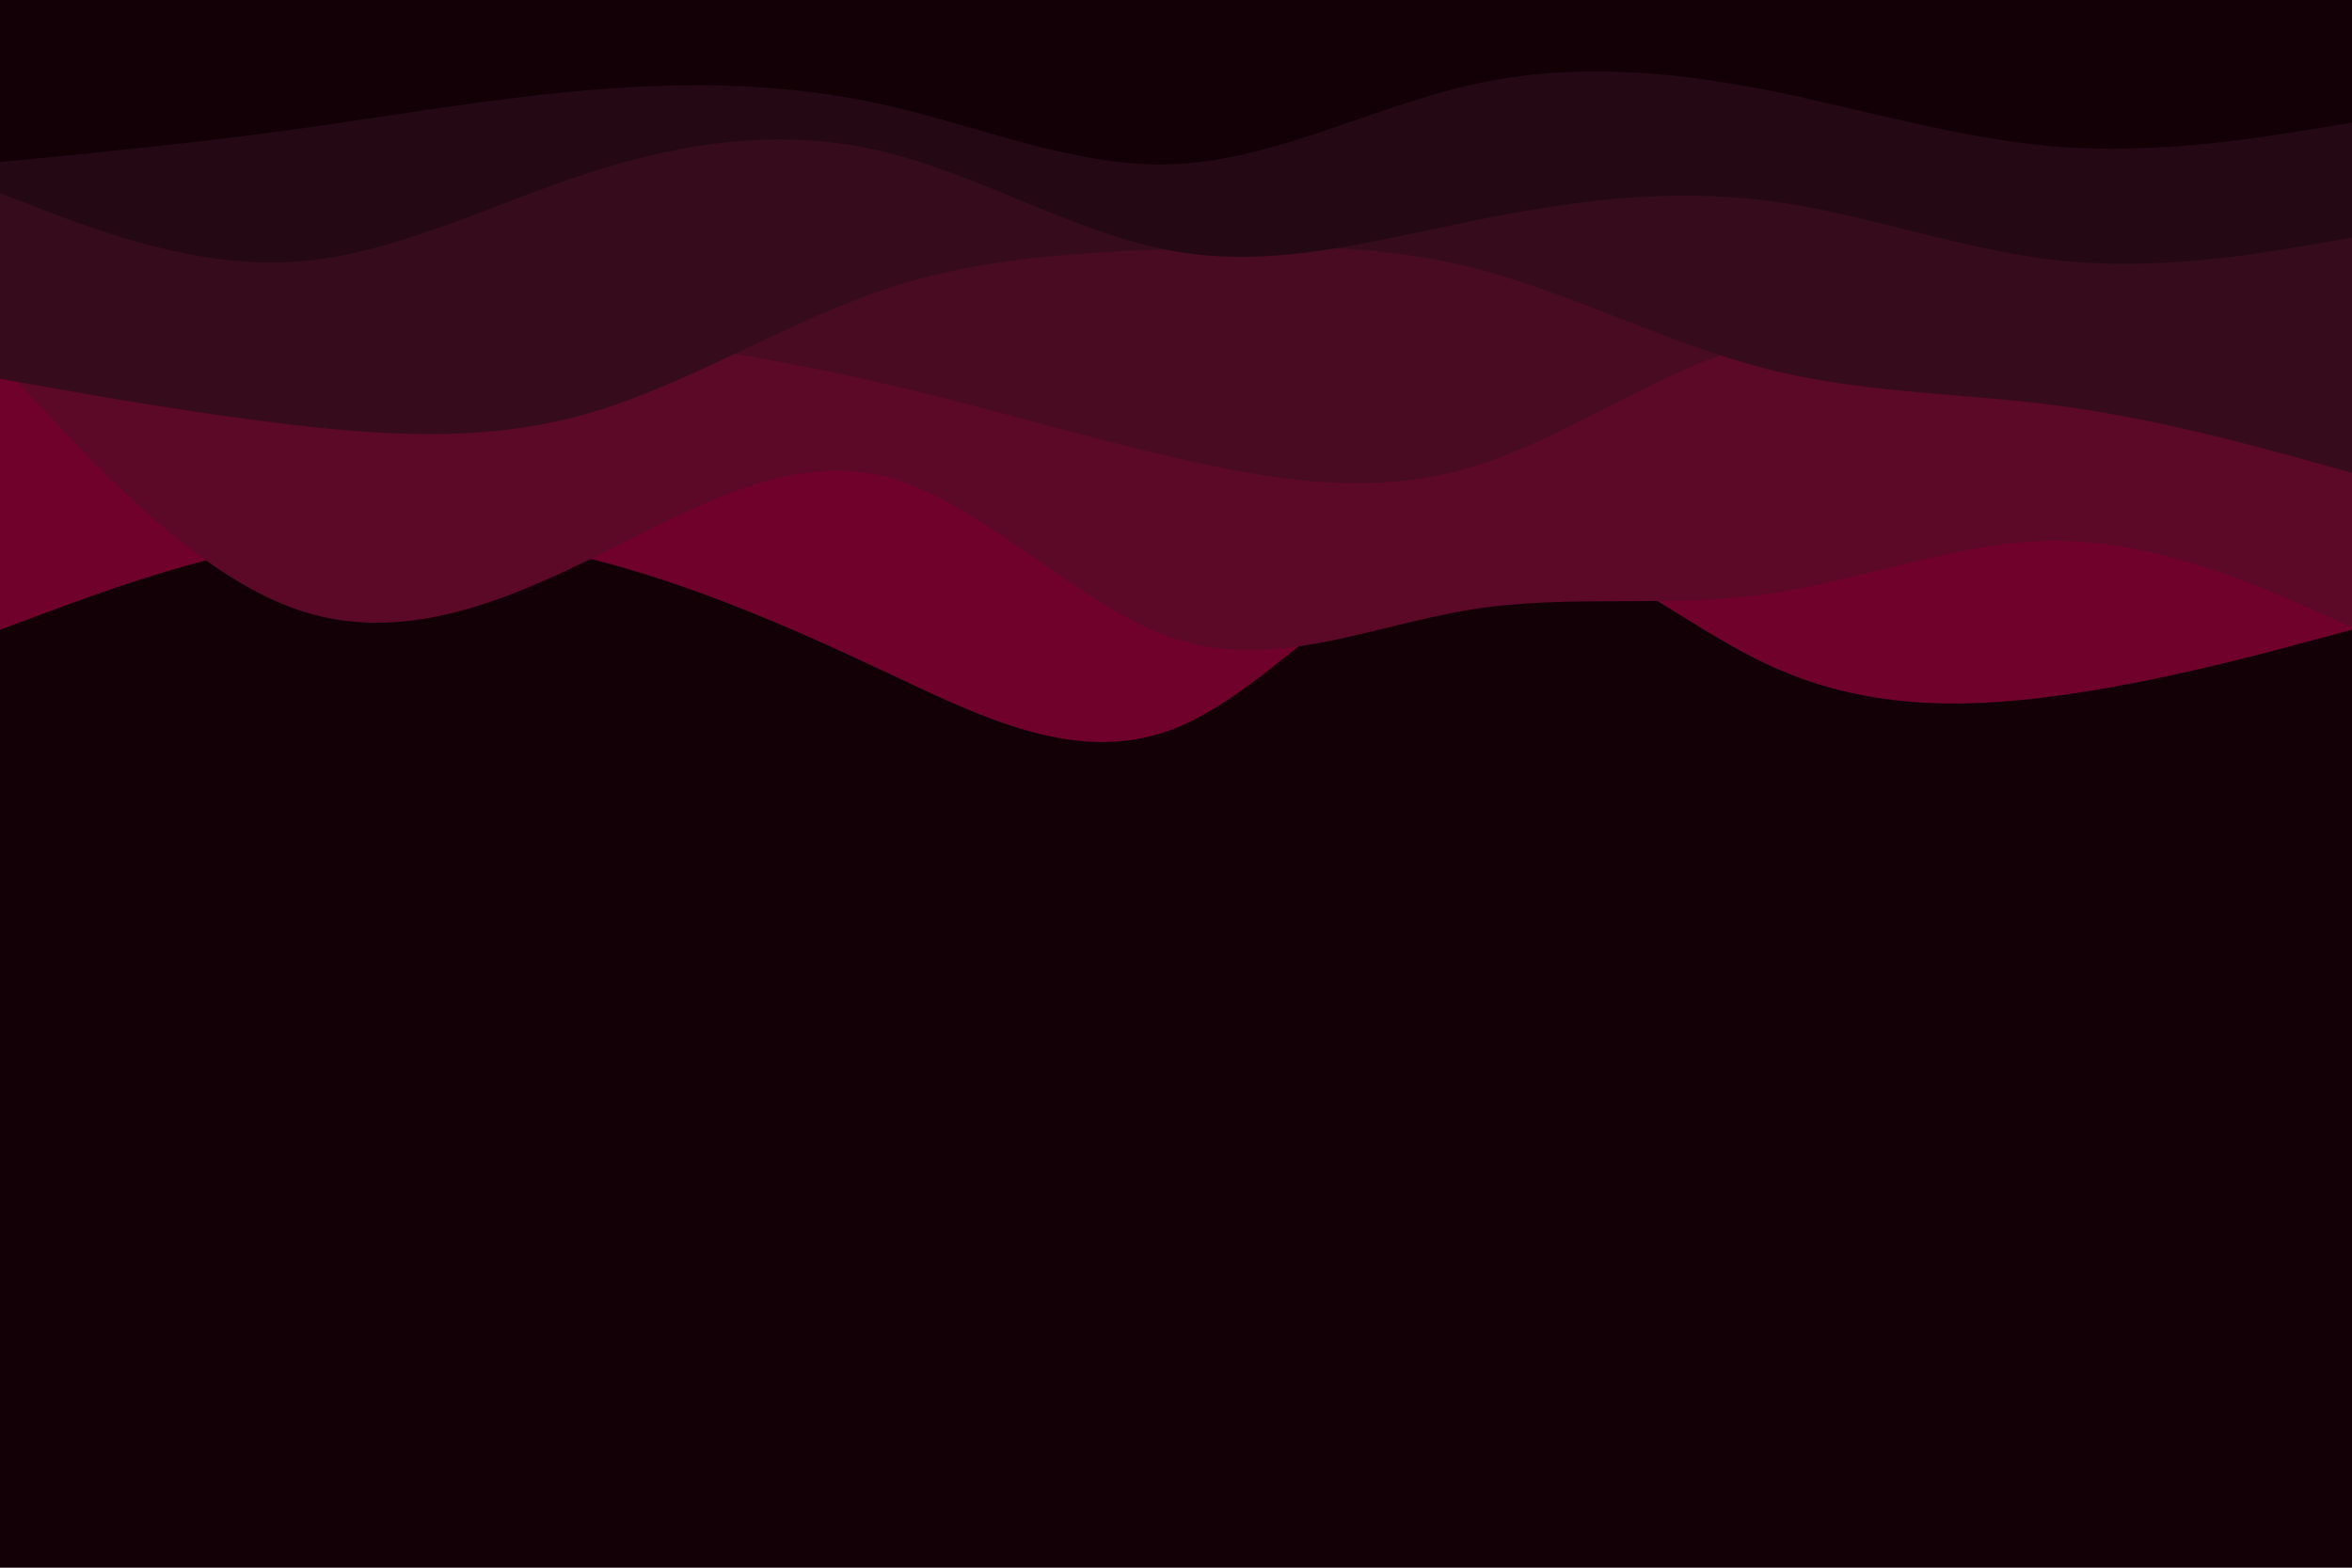
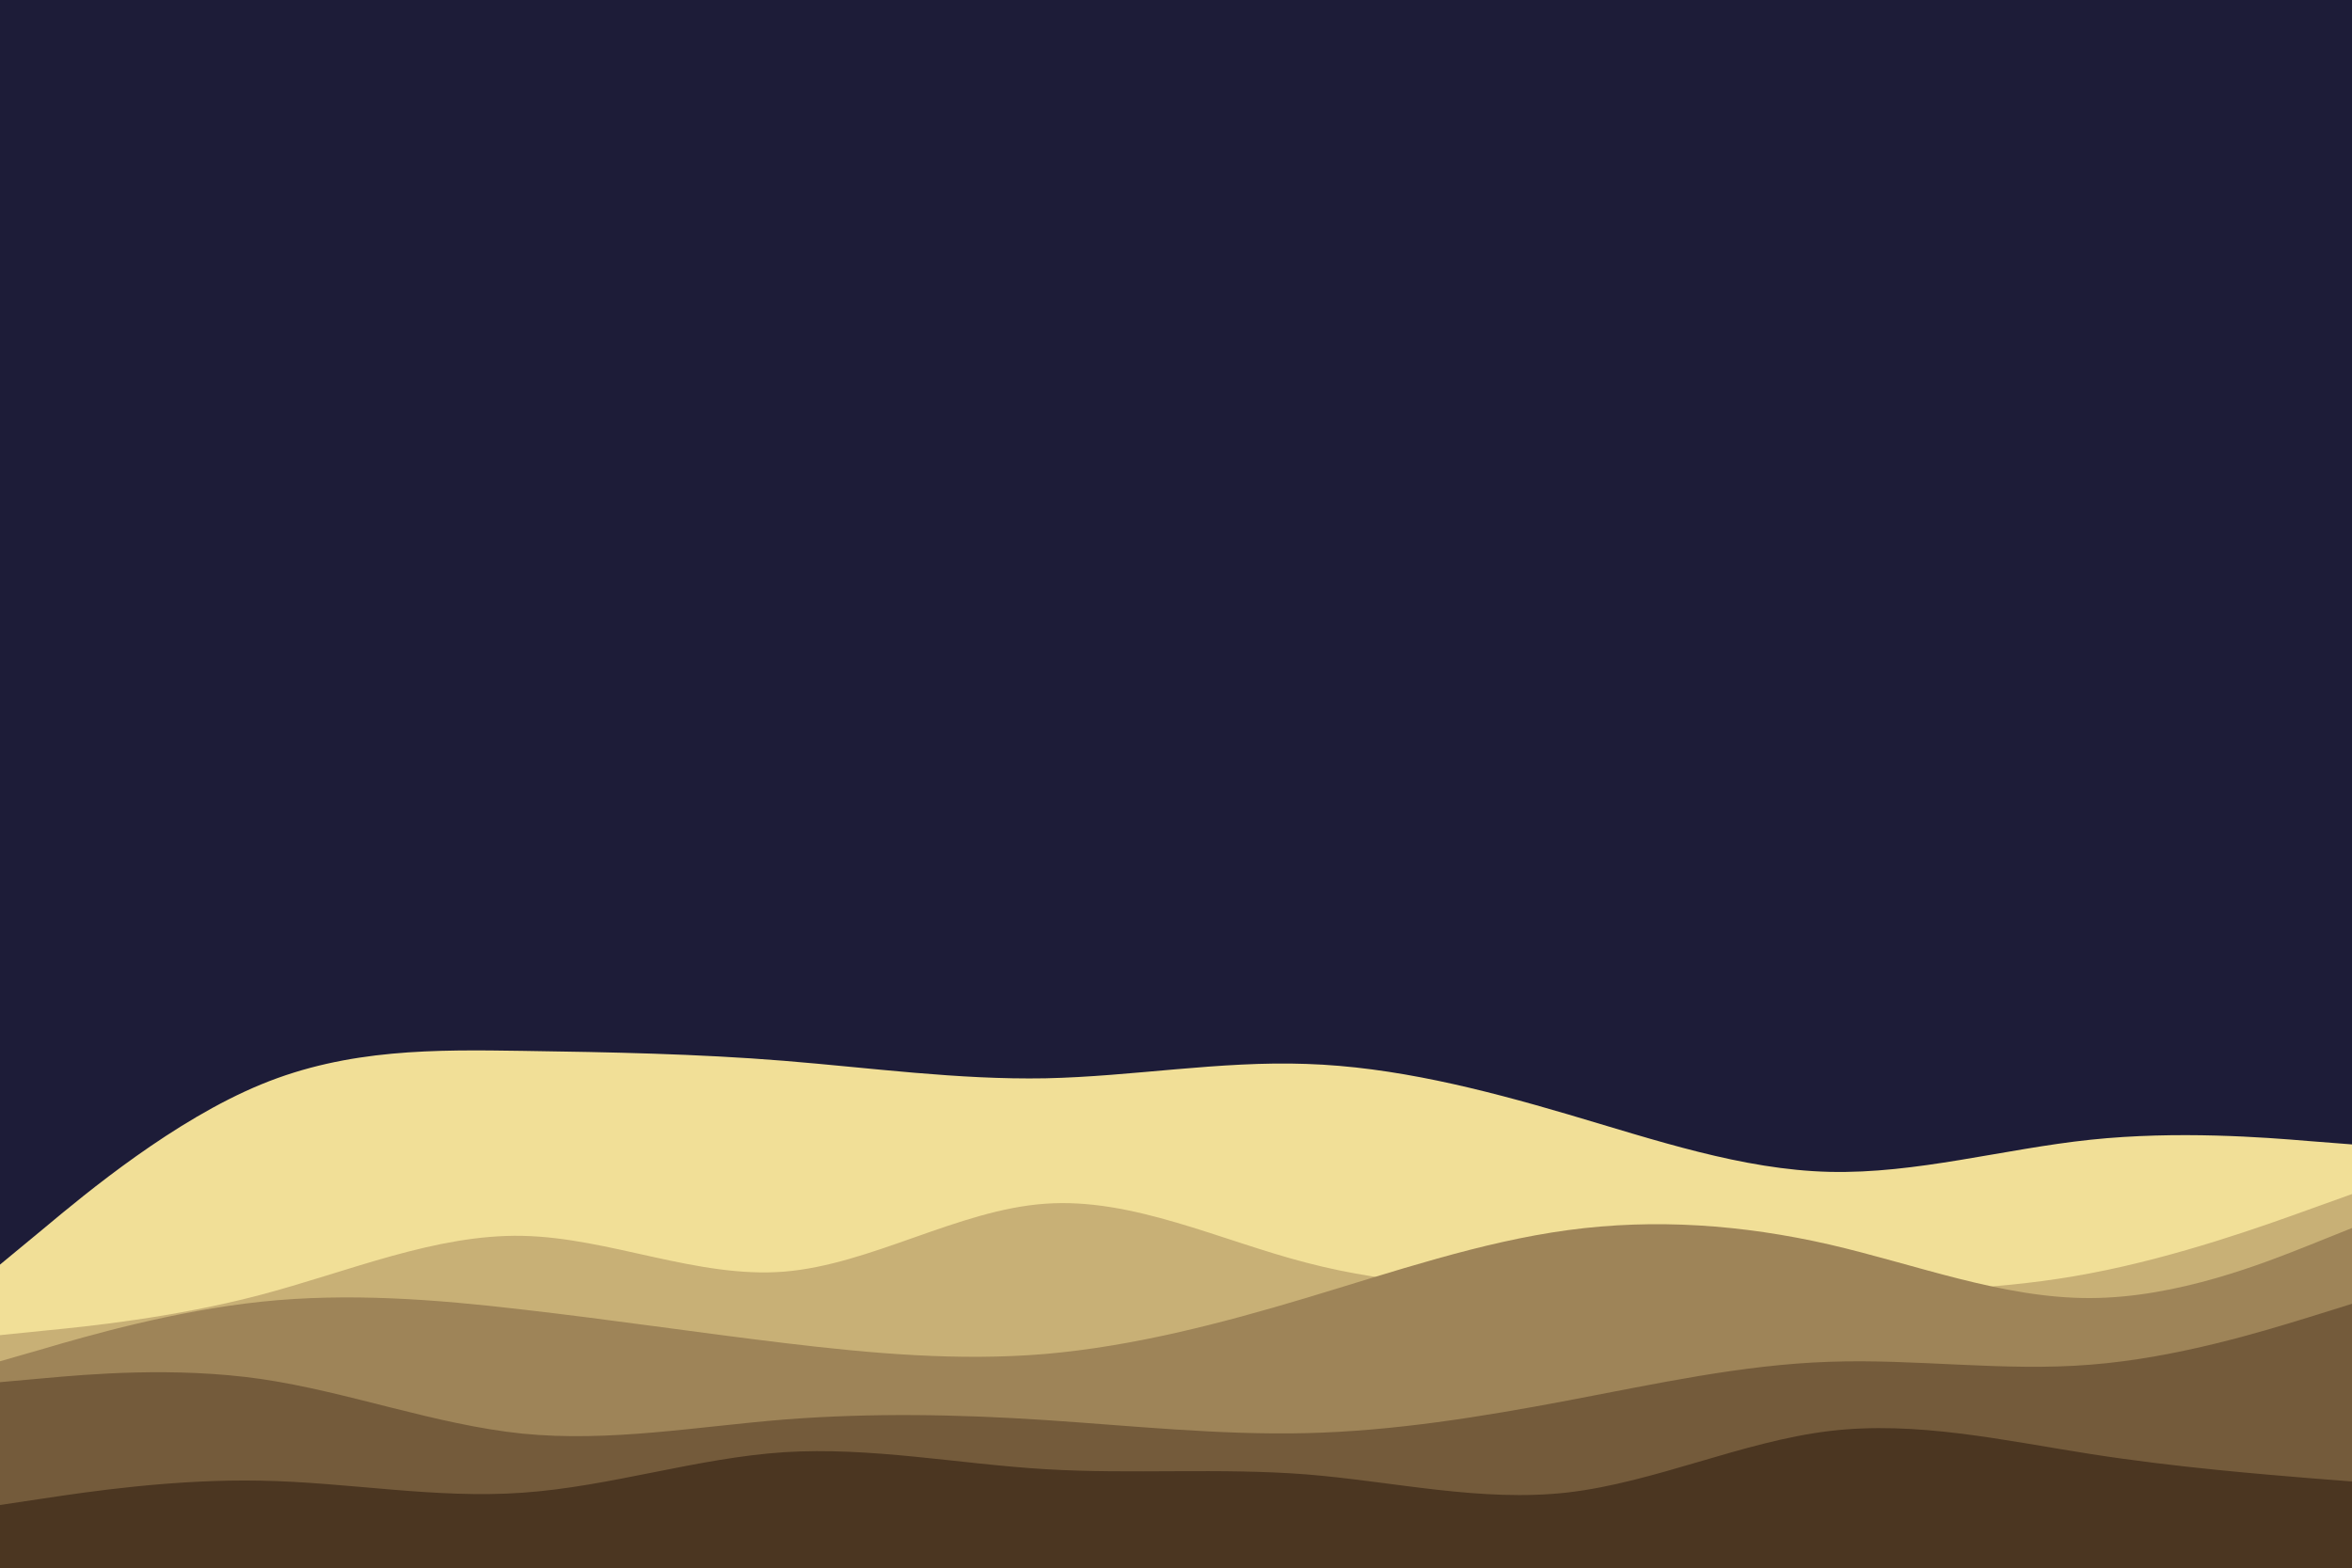
<svg xmlns="http://www.w3.org/2000/svg" id="visual" viewBox="0 0 900 600" width="900" height="600" version="1.1">
-   <rect x="0" y="0" width="900" height="600" fill="#130007" />
-   <path d="M0 241L18.8 234C37.7 227 75.3 213 112.8 207.3C150.3 201.7 187.7 204.3 225.2 213.7C262.7 223 300.3 239 337.8 256.7C375.3 274.3 412.7 293.7 450.2 278.5C487.7 263.3 525.3 213.7 562.8 206.8C600.3 200 637.7 236 675.2 253.8C712.7 271.7 750.3 271.3 787.8 266.2C825.3 261 862.7 251 881.3 246L900 241L900 0L881.3 0C862.7 0 825.3 0 787.8 0C750.3 0 712.7 0 675.2 0C637.7 0 600.3 0 562.8 0C525.3 0 487.7 0 450.2 0C412.7 0 375.3 0 337.8 0C300.3 0 262.7 0 225.2 0C187.7 0 150.3 0 112.8 0C75.3 0 37.7 0 18.8 0L0 0Z" fill="#70012b" />
-   <path d="M0 139L18.8 159.2C37.7 179.3 75.3 219.7 112.8 233C150.3 246.3 187.7 232.7 225.2 214.3C262.7 196 300.3 173 337.8 182.2C375.3 191.3 412.7 232.7 450.2 244.7C487.7 256.7 525.3 239.3 562.8 233.3C600.3 227.3 637.7 232.7 675.2 227.5C712.7 222.3 750.3 206.7 787.8 207C825.3 207.3 862.7 223.7 881.3 231.8L900 240L900 0L881.3 0C862.7 0 825.3 0 787.8 0C750.3 0 712.7 0 675.2 0C637.7 0 600.3 0 562.8 0C525.3 0 487.7 0 450.2 0C412.7 0 375.3 0 337.8 0C300.3 0 262.7 0 225.2 0C187.7 0 150.3 0 112.8 0C75.3 0 37.7 0 18.8 0L0 0Z" fill="#5c0827" />
-   <path d="M0 120L18.8 119.2C37.7 118.3 75.3 116.7 112.8 117.7C150.3 118.7 187.7 122.3 225.2 127.2C262.7 132 300.3 138 337.8 146.7C375.3 155.3 412.7 166.7 450.2 175.3C487.7 184 525.3 190 562.8 178.8C600.3 167.7 637.7 139.3 675.2 131C712.7 122.7 750.3 134.3 787.8 142.3C825.3 150.3 862.7 154.7 881.3 156.8L900 159L900 0L881.3 0C862.7 0 825.3 0 787.8 0C750.3 0 712.7 0 675.2 0C637.7 0 600.3 0 562.8 0C525.3 0 487.7 0 450.2 0C412.7 0 375.3 0 337.8 0C300.3 0 262.7 0 225.2 0C187.7 0 150.3 0 112.8 0C75.3 0 37.7 0 18.8 0L0 0Z" fill="#480b22" />
-   <path d="M0 145L18.8 148.3C37.7 151.7 75.3 158.3 112.8 162.7C150.3 167 187.7 169 225.2 158.2C262.7 147.3 300.3 123.7 337.8 111C375.3 98.3 412.7 96.7 450.2 95.3C487.7 94 525.3 93 562.8 102.3C600.3 111.7 637.7 131.3 675.2 141C712.7 150.7 750.3 150.3 787.8 155.3C825.3 160.3 862.7 170.7 881.3 175.8L900 181L900 0L881.3 0C862.7 0 825.3 0 787.8 0C750.3 0 712.7 0 675.2 0C637.7 0 600.3 0 562.8 0C525.3 0 487.7 0 450.2 0C412.7 0 375.3 0 337.8 0C300.3 0 262.7 0 225.2 0C187.7 0 150.3 0 112.8 0C75.3 0 37.7 0 18.8 0L0 0Z" fill="#360c1c" />
-   <path d="M0 74L18.8 81.2C37.7 88.3 75.3 102.7 112.8 100.2C150.3 97.7 187.7 78.3 225.2 66.2C262.7 54 300.3 49 337.8 58C375.3 67 412.7 90 450.2 96.3C487.7 102.7 525.3 92.3 562.8 84.7C600.3 77 637.7 72 675.2 76.7C712.7 81.3 750.3 95.7 787.8 99.7C825.3 103.7 862.7 97.3 881.3 94.2L900 91L900 0L881.3 0C862.7 0 825.3 0 787.8 0C750.3 0 712.7 0 675.2 0C637.7 0 600.3 0 562.8 0C525.3 0 487.7 0 450.2 0C412.7 0 375.3 0 337.8 0C300.3 0 262.7 0 225.2 0C187.7 0 150.3 0 112.8 0C75.3 0 37.7 0 18.8 0L0 0Z" fill="#240914" />
-   <path d="M0 62L18.8 60.2C37.7 58.3 75.3 54.7 112.8 49.5C150.3 44.3 187.7 37.7 225.2 34.5C262.7 31.3 300.3 31.7 337.8 40C375.3 48.3 412.7 64.7 450.2 62.8C487.7 61 525.3 41 562.8 32.5C600.3 24 637.7 27 675.2 34.3C712.7 41.7 750.3 53.3 787.8 56.2C825.3 59 862.7 53 881.3 50L900 47L900 0L881.3 0C862.7 0 825.3 0 787.8 0C750.3 0 712.7 0 675.2 0C637.7 0 600.3 0 562.8 0C525.3 0 487.7 0 450.2 0C412.7 0 375.3 0 337.8 0C300.3 0 262.7 0 225.2 0C187.7 0 150.3 0 112.8 0C75.3 0 37.7 0 18.8 0L0 0Z" fill="#130007" />
+   <rect x="0" y="0" width="900" height="600" fill="#1d1c38" />
+   <path d="M0 484L16.7 470.2C33.3 456.3 66.7 428.7 100 415C133.3 401.3 166.7 401.7 200 402.2C233.3 402.7 266.7 403.3 300 406C333.3 408.7 366.7 413.3 400 412.7C433.3 412 466.7 406 500 407.2C533.3 408.3 566.7 416.7 600 426.5C633.3 436.3 666.7 447.7 700 448.5C733.3 449.3 766.7 439.7 800 436.2C833.3 432.7 866.7 435.3 883.3 436.7L900 438L900 601L883.3 601C866.7 601 833.3 601 800 601C766.7 601 733.3 601 700 601C666.7 601 633.3 601 600 601C566.7 601 533.3 601 500 601C466.7 601 433.3 601 400 601C366.7 601 333.3 601 300 601C266.7 601 233.3 601 200 601C166.7 601 133.3 601 100 601C66.7 601 33.3 601 16.7 601L0 601Z" fill="#f1df97" />
+   <path d="M0 511L16.7 509.3C33.3 507.7 66.7 504.3 100 495.5C133.3 486.7 166.7 472.3 200 473C233.3 473.7 266.7 489.3 300 486.7C333.3 484 366.7 463 400 460.7C433.3 458.3 466.7 474.7 500 483.3C533.3 492 566.7 493 600 493.7C633.3 494.3 666.7 494.7 700 494.5C733.3 494.3 766.7 493.7 800 487.3C833.3 481 866.7 469 883.3 463L900 457L900 601L883.3 601C866.7 601 833.3 601 800 601C766.7 601 733.3 601 700 601C666.7 601 633.3 601 600 601C566.7 601 533.3 601 500 601C466.7 601 433.3 601 400 601C366.7 601 333.3 601 300 601C266.7 601 233.3 601 200 601C166.7 601 133.3 601 100 601C66.7 601 33.3 601 16.7 601L0 601Z" fill="#c8b076" />
+   <path d="M0 521L16.7 516.2C33.3 511.3 66.7 501.7 100 498.2C133.3 494.7 166.7 497.3 200 501.2C233.3 505 266.7 510 300 514C333.3 518 366.7 521 400 518.2C433.3 515.3 466.7 506.7 500 496.7C533.3 486.7 566.7 475.3 600 470.8C633.3 466.3 666.7 468.7 700 476.3C733.3 484 766.7 497 800 496.8C833.3 496.7 866.7 483.3 883.3 476.7L900 470L900 601L883.3 601C866.7 601 833.3 601 800 601C766.7 601 733.3 601 700 601C666.7 601 633.3 601 600 601C566.7 601 533.3 601 500 601C466.7 601 433.3 601 400 601C366.7 601 333.3 601 300 601C266.7 601 233.3 601 200 601C166.7 601 133.3 601 100 601C66.7 601 33.3 601 16.7 601L0 601Z" fill="#9e8458" />
+   <path d="M0 529L16.7 527.5C33.3 526 66.7 523 100 527.8C133.3 532.7 166.7 545.3 200 548.7C233.3 552 266.7 546 300 543.3C333.3 540.7 366.7 541.3 400 543.5C433.3 545.7 466.7 549.3 500 548.5C533.3 547.7 566.7 542.3 600 536C633.3 529.7 666.7 522.3 700 521.2C733.3 520 766.7 525 800 522.3C833.3 519.7 866.7 509.3 883.3 504.2L900 499L900 601L883.3 601C866.7 601 833.3 601 800 601C766.7 601 733.3 601 700 601C666.7 601 633.3 601 600 601C566.7 601 533.3 601 500 601C466.7 601 433.3 601 400 601C366.7 601 333.3 601 300 601C266.7 601 233.3 601 200 601C166.7 601 133.3 601 100 601C66.7 601 33.3 601 16.7 601L0 601Z" fill="#745b3b" />
+   <path d="M0 576L16.7 573.5C33.3 571 66.7 566 100 566.7C133.3 567.3 166.7 573.7 200 571.3C233.3 569 266.7 558 300 555.8C333.3 553.7 366.7 560.3 400 562.3C433.3 564.3 466.7 561.7 500 564.3C533.3 567 566.7 575 600 571.2C633.3 567.3 666.7 551.7 700 547.7C733.3 543.7 766.7 551.3 800 556.5C833.3 561.7 866.7 564.3 883.3 565.7L900 567L900 601L883.3 601C866.7 601 833.3 601 800 601C766.7 601 733.3 601 700 601C666.7 601 633.3 601 600 601C566.7 601 533.3 601 500 601C466.7 601 433.3 601 400 601C366.7 601 333.3 601 300 601C266.7 601 233.3 601 200 601C166.7 601 133.3 601 100 601C66.7 601 33.3 601 16.7 601L0 601Z" fill="#4b3621" />
</svg>
